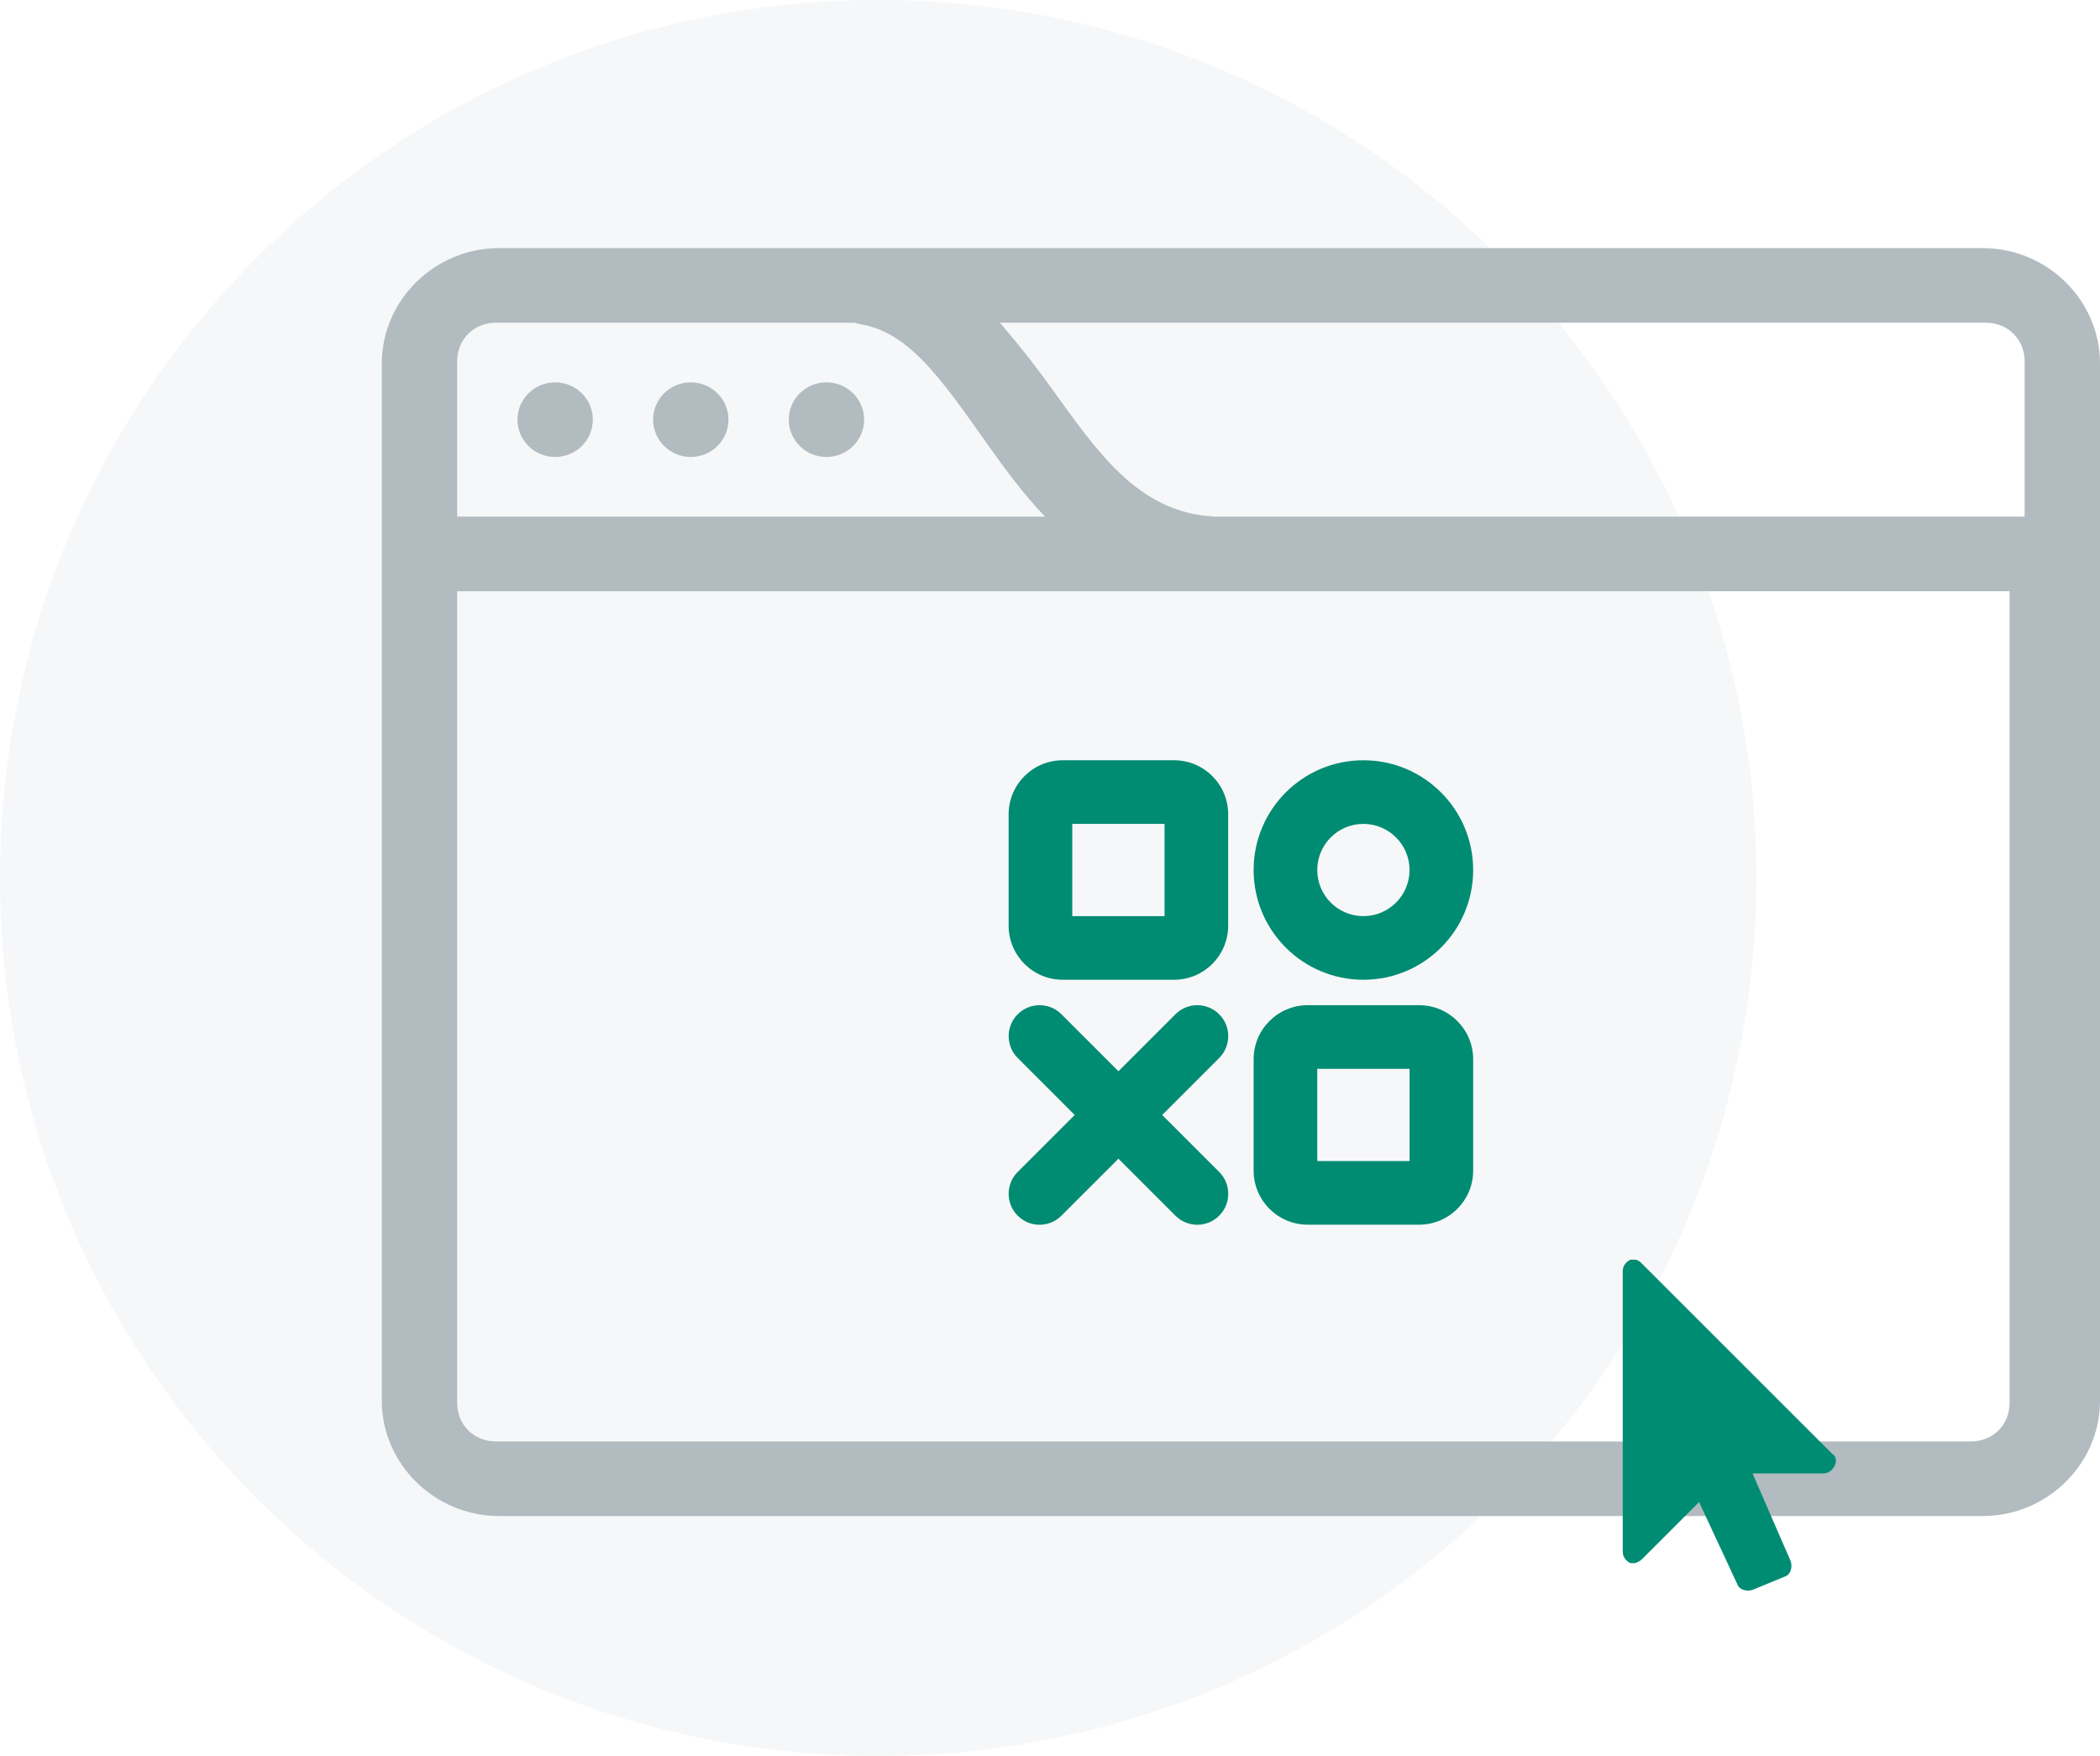
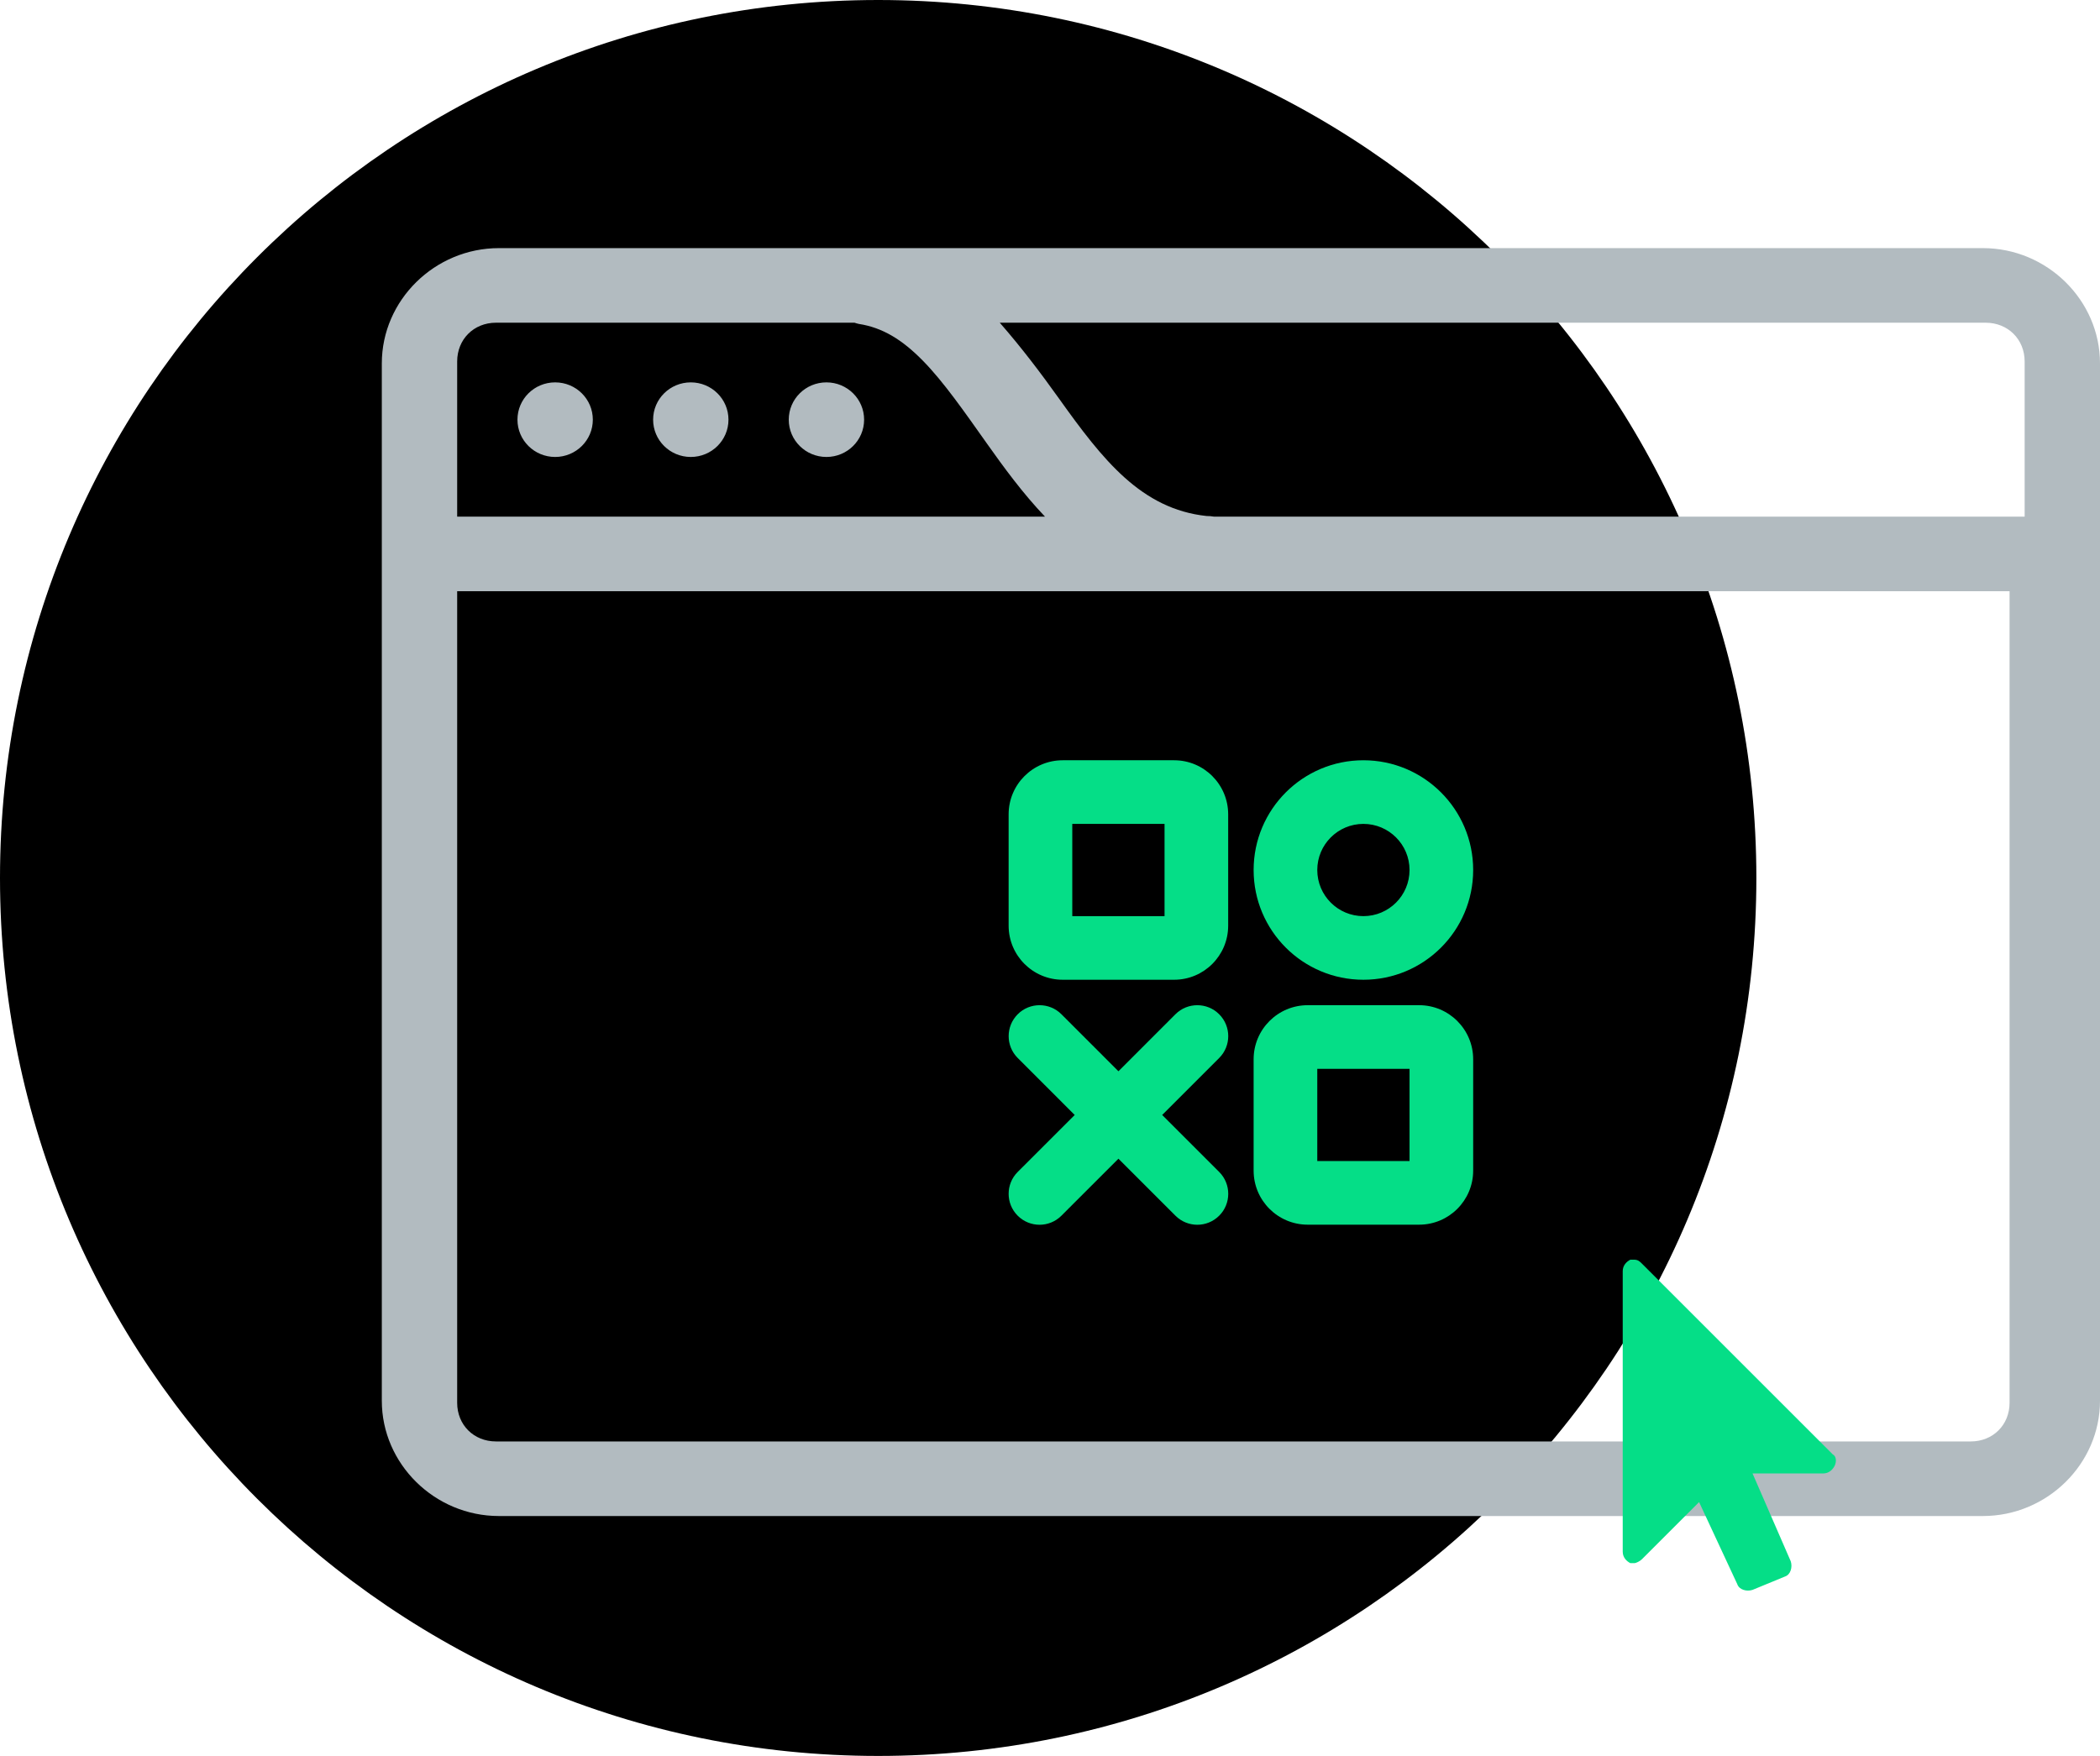
<svg xmlns="http://www.w3.org/2000/svg" width="110" height="92" viewBox="0 0 110 92" fill="none">
-   <path fill-rule="evenodd" clip-rule="evenodd" d="M46 0C71.405 0 92 20.595 92 46C92 71.406 71.405 92.001 46 92.001C20.595 92.001 0 71.406 0 46C0 20.595 20.595 0 46 0Z" fill="#F6F7F8" />
+   <path fill-rule="evenodd" clip-rule="evenodd" d="M46 0C71.405 0 92 20.595 92 46C92 71.406 71.405 92.001 46 92.001C20.595 92.001 0 71.406 0 46C0 20.595 20.595 0 46 0Z" fill="#000" />
  <path fill-rule="evenodd" clip-rule="evenodd" d="M26.136 13C22.773 13 20 15.729 20 19.039V73.392C20 76.702 22.773 79.431 26.136 79.431H103.864C107.227 79.431 110 76.702 110 73.392V19.039C110 15.729 107.227 13 103.864 13H26.136ZM25.98 16.908H44.76C44.831 16.932 44.907 16.955 44.982 16.971C46.229 17.162 47.262 17.797 48.35 18.908C49.438 20.019 50.511 21.567 51.687 23.226C52.584 24.492 53.565 25.837 54.737 27.068H23.947V18.94C23.947 17.777 24.817 16.908 25.981 16.908L25.98 16.908ZM52.368 16.908H104.008C105.178 16.908 106.053 17.777 106.053 18.94V27.068H63.585C63.457 27.044 63.329 27.036 63.201 27.036C59.782 26.667 57.769 24.103 55.468 20.877C54.522 19.551 53.491 18.19 52.369 16.908L52.368 16.908ZM29.079 20.034C27.988 20.034 27.105 20.908 27.105 21.988C27.105 23.068 27.988 23.942 29.079 23.942C30.17 23.942 31.053 23.068 31.053 21.988C31.053 20.908 30.17 20.034 29.079 20.034ZM36.184 20.034C35.093 20.034 34.211 20.908 34.211 21.988C34.211 23.068 35.093 23.942 36.184 23.942C37.275 23.942 38.158 23.068 38.158 21.988C38.158 20.908 37.275 20.034 36.184 20.034ZM43.289 20.034C42.199 20.034 41.316 20.908 41.316 21.988C41.316 23.068 42.199 23.942 43.289 23.942C44.38 23.942 45.263 23.068 45.263 21.988C45.263 20.908 44.38 20.034 43.289 20.034ZM23.947 30.976H105.263V73.498C105.263 74.657 104.394 75.523 103.23 75.523H25.98C24.817 75.523 23.947 74.657 23.947 73.498V30.976Z" fill="#B2BBC0" />
-   <path d="M96.1 76.8C96 77 95.8 77.2 95.5 77.2H91.8L93.8 81.8C93.9 82.1 93.8 82.5 93.5 82.6L91.8 83.3C91.5 83.4 91.1 83.3 91 83L89 78.7L86 81.7C85.9 81.8 85.7 81.9 85.6 81.9C85.5 81.9 85.4 81.9 85.4 81.9C85.2 81.8 85 81.6 85 81.3V66.6C85 66.3 85.2 66.1 85.4 66C85.5 66 85.6 66 85.6 66C85.8 66 85.9 66.1 86 66.2L96 76.2C96.2 76.3 96.2 76.6 96.1 76.8Z" fill="#008C73" />
-   <path fill-rule="evenodd" clip-rule="evenodd" d="M61.5 40.333H55.667C54.378 40.333 53.333 41.378 53.333 42.667V48.5C53.333 49.789 54.378 50.833 55.667 50.833H61.5C62.789 50.833 63.833 49.789 63.833 48.5V42.667C63.833 41.378 62.789 40.333 61.5 40.333ZM55.667 48.5V42.667H61.5V48.5H55.667Z" fill="#008C73" />
-   <path d="M55.667 42.667V42.167H55.167V42.667H55.667ZM55.667 48.5H55.167V49H55.667V48.5ZM61.5 42.667H62V42.167H61.5V42.667ZM61.5 48.5V49H62V48.5H61.5ZM55.667 40.833H61.5V39.833H55.667V40.833ZM53.833 42.667C53.833 41.654 54.654 40.833 55.667 40.833V39.833C54.102 39.833 52.833 41.102 52.833 42.667H53.833ZM53.833 48.5V42.667H52.833V48.5H53.833ZM55.667 50.333C54.654 50.333 53.833 49.512 53.833 48.5H52.833C52.833 50.065 54.102 51.333 55.667 51.333V50.333ZM61.5 50.333H55.667V51.333H61.5V50.333ZM63.333 48.5C63.333 49.512 62.512 50.333 61.5 50.333V51.333C63.065 51.333 64.333 50.065 64.333 48.5H63.333ZM63.333 42.667V48.5H64.333V42.667H63.333ZM61.5 40.833C62.512 40.833 63.333 41.654 63.333 42.667H64.333C64.333 41.102 63.065 39.833 61.5 39.833V40.833ZM55.167 42.667V48.5H56.167V42.667H55.167ZM61.5 42.167H55.667V43.167H61.5V42.167ZM62 48.5V42.667H61V48.5H62ZM55.667 49H61.5V48H55.667V49Z" fill="#008C73" />
-   <path fill-rule="evenodd" clip-rule="evenodd" d="M74.333 53.166H68.5C67.211 53.166 66.166 54.211 66.166 55.5V61.333C66.166 62.622 67.211 63.666 68.5 63.666H74.333C75.622 63.666 76.666 62.622 76.666 61.333V55.5C76.666 54.211 75.622 53.166 74.333 53.166ZM68.5 61.333V55.5H74.333V61.333H68.5Z" fill="#008C73" />
-   <path d="M68.5 55.5V55H68V55.5H68.5ZM68.5 61.333H68V61.833H68.5V61.333ZM74.333 55.5H74.833V55H74.333V55.5ZM74.333 61.333V61.833H74.833V61.333H74.333ZM68.5 53.666H74.333V52.666H68.5V53.666ZM66.666 55.5C66.666 54.487 67.487 53.666 68.5 53.666V52.666C66.935 52.666 65.666 53.935 65.666 55.5H66.666ZM66.666 61.333V55.5H65.666V61.333H66.666ZM68.5 63.166C67.487 63.166 66.666 62.346 66.666 61.333H65.666C65.666 62.898 66.935 64.166 68.5 64.166V63.166ZM74.333 63.166H68.5V64.166H74.333V63.166ZM76.166 61.333C76.166 62.346 75.346 63.166 74.333 63.166V64.166C75.898 64.166 77.166 62.898 77.166 61.333H76.166ZM76.166 55.5V61.333H77.166V55.5H76.166ZM74.333 53.666C75.346 53.666 76.166 54.487 76.166 55.5H77.166C77.166 53.935 75.898 52.666 74.333 52.666V53.666ZM68 55.5V61.333H69V55.5H68ZM74.333 55H68.5V56H74.333V55ZM74.833 61.333V55.5H73.833V61.333H74.833ZM68.5 61.833H74.333V60.833H68.5V61.833Z" fill="#008C73" />
-   <path fill-rule="evenodd" clip-rule="evenodd" d="M76.666 45.583C76.666 48.483 74.316 50.833 71.416 50.833C68.517 50.833 66.166 48.483 66.166 45.583C66.166 42.684 68.517 40.333 71.416 40.333C74.316 40.333 76.666 42.684 76.666 45.583ZM68.5 45.583C68.5 47.194 69.806 48.5 71.416 48.5C73.027 48.5 74.333 47.194 74.333 45.583C74.333 43.972 73.027 42.667 71.416 42.667C69.806 42.667 68.5 43.972 68.5 45.583Z" fill="#008C73" />
-   <path d="M71.416 51.333C74.592 51.333 77.166 48.759 77.166 45.583H76.166C76.166 48.207 74.04 50.333 71.416 50.333V51.333ZM65.666 45.583C65.666 48.759 68.241 51.333 71.416 51.333V50.333C68.793 50.333 66.666 48.207 66.666 45.583H65.666ZM71.416 39.833C68.241 39.833 65.666 42.408 65.666 45.583H66.666C66.666 42.96 68.793 40.833 71.416 40.833V39.833ZM77.166 45.583C77.166 42.408 74.592 39.833 71.416 39.833V40.833C74.04 40.833 76.166 42.96 76.166 45.583H77.166ZM71.416 48C70.082 48 69 46.918 69 45.583H68C68 47.47 69.529 49 71.416 49V48ZM73.833 45.583C73.833 46.918 72.751 48 71.416 48V49C73.303 49 74.833 47.47 74.833 45.583H73.833ZM71.416 43.167C72.751 43.167 73.833 44.249 73.833 45.583H74.833C74.833 43.696 73.303 42.167 71.416 42.167V43.167ZM69 45.583C69 44.249 70.082 43.167 71.416 43.167V42.167C69.529 42.167 68 43.696 68 45.583H69Z" fill="#008C73" />
-   <path fill-rule="evenodd" clip-rule="evenodd" d="M58.585 60.002L55.242 63.344C54.808 63.779 54.099 63.779 53.664 63.344L53.659 63.339C53.225 62.905 53.225 62.194 53.659 61.759L57.001 58.418L53.66 55.076C53.226 54.642 53.226 53.932 53.66 53.498L53.664 53.492C54.099 53.058 54.809 53.058 55.243 53.492L58.585 56.834L61.926 53.492C62.36 53.058 63.071 53.058 63.505 53.492L63.511 53.498C63.945 53.932 63.945 54.642 63.511 55.076L60.169 58.418L63.511 61.759C63.945 62.194 63.945 62.905 63.511 63.339L63.505 63.344C63.071 63.779 62.361 63.779 61.927 63.344L58.585 60.002Z" fill="#008C73" stroke="#008C73" />
+   <path d="M96.1 76.8C96 77 95.8 77.2 95.5 77.2H91.8L93.8 81.8C93.9 82.1 93.8 82.5 93.5 82.6L91.8 83.3C91.5 83.4 91.1 83.3 91 83L89 78.7L86 81.7C85.9 81.8 85.7 81.9 85.6 81.9C85.5 81.9 85.4 81.9 85.4 81.9C85.2 81.8 85 81.6 85 81.3V66.6C85 66.3 85.2 66.1 85.4 66C85.5 66 85.6 66 85.6 66C85.8 66 85.9 66.1 86 66.2L96 76.2C96.2 76.3 96.2 76.6 96.1 76.8Z" fill="#05de87" />
+   <path fill-rule="evenodd" clip-rule="evenodd" d="M61.5 40.333H55.667C54.378 40.333 53.333 41.378 53.333 42.667V48.5C53.333 49.789 54.378 50.833 55.667 50.833H61.5C62.789 50.833 63.833 49.789 63.833 48.5V42.667C63.833 41.378 62.789 40.333 61.5 40.333ZM55.667 48.5V42.667H61.5V48.5H55.667Z" fill="#05de87" />
+   <path d="M55.667 42.667V42.167H55.167V42.667H55.667ZM55.667 48.5H55.167V49H55.667V48.5ZM61.5 42.667H62V42.167H61.5V42.667ZM61.5 48.5V49H62V48.5H61.5ZM55.667 40.833H61.5V39.833H55.667V40.833ZM53.833 42.667C53.833 41.654 54.654 40.833 55.667 40.833V39.833C54.102 39.833 52.833 41.102 52.833 42.667H53.833ZM53.833 48.5V42.667H52.833V48.5H53.833ZM55.667 50.333C54.654 50.333 53.833 49.512 53.833 48.5H52.833C52.833 50.065 54.102 51.333 55.667 51.333V50.333ZM61.5 50.333H55.667V51.333H61.5V50.333ZM63.333 48.5C63.333 49.512 62.512 50.333 61.5 50.333V51.333C63.065 51.333 64.333 50.065 64.333 48.5H63.333ZM63.333 42.667V48.5H64.333V42.667H63.333ZM61.5 40.833C62.512 40.833 63.333 41.654 63.333 42.667H64.333C64.333 41.102 63.065 39.833 61.5 39.833V40.833ZM55.167 42.667V48.5H56.167V42.667H55.167ZM61.5 42.167H55.667V43.167H61.5V42.167ZM62 48.5V42.667H61V48.5H62ZM55.667 49H61.5V48H55.667V49Z" fill="#05de87" />
+   <path fill-rule="evenodd" clip-rule="evenodd" d="M74.333 53.166H68.5C67.211 53.166 66.166 54.211 66.166 55.5V61.333C66.166 62.622 67.211 63.666 68.5 63.666H74.333C75.622 63.666 76.666 62.622 76.666 61.333V55.5C76.666 54.211 75.622 53.166 74.333 53.166ZM68.5 61.333V55.5H74.333V61.333H68.5Z" fill="#05de87" />
+   <path d="M68.5 55.5V55H68V55.5H68.5ZM68.5 61.333H68V61.833H68.5V61.333ZM74.333 55.5H74.833V55H74.333V55.5ZM74.333 61.333V61.833H74.833V61.333H74.333ZM68.5 53.666H74.333V52.666H68.5V53.666ZM66.666 55.5C66.666 54.487 67.487 53.666 68.5 53.666V52.666C66.935 52.666 65.666 53.935 65.666 55.5H66.666ZM66.666 61.333V55.5H65.666V61.333H66.666ZM68.5 63.166C67.487 63.166 66.666 62.346 66.666 61.333H65.666C65.666 62.898 66.935 64.166 68.5 64.166V63.166ZM74.333 63.166H68.5V64.166H74.333V63.166ZM76.166 61.333C76.166 62.346 75.346 63.166 74.333 63.166V64.166C75.898 64.166 77.166 62.898 77.166 61.333H76.166ZM76.166 55.5V61.333H77.166V55.5H76.166ZM74.333 53.666C75.346 53.666 76.166 54.487 76.166 55.5H77.166C77.166 53.935 75.898 52.666 74.333 52.666V53.666ZM68 55.5V61.333H69V55.5H68ZM74.333 55H68.5V56H74.333V55ZM74.833 61.333V55.5H73.833V61.333H74.833ZM68.5 61.833H74.333V60.833H68.5V61.833Z" fill="#05de87" />
+   <path fill-rule="evenodd" clip-rule="evenodd" d="M76.666 45.583C76.666 48.483 74.316 50.833 71.416 50.833C68.517 50.833 66.166 48.483 66.166 45.583C66.166 42.684 68.517 40.333 71.416 40.333C74.316 40.333 76.666 42.684 76.666 45.583ZM68.5 45.583C68.5 47.194 69.806 48.5 71.416 48.5C73.027 48.5 74.333 47.194 74.333 45.583C74.333 43.972 73.027 42.667 71.416 42.667C69.806 42.667 68.5 43.972 68.5 45.583Z" fill="#05de87" />
+   <path d="M71.416 51.333C74.592 51.333 77.166 48.759 77.166 45.583H76.166C76.166 48.207 74.04 50.333 71.416 50.333V51.333ZM65.666 45.583C65.666 48.759 68.241 51.333 71.416 51.333V50.333C68.793 50.333 66.666 48.207 66.666 45.583H65.666ZM71.416 39.833C68.241 39.833 65.666 42.408 65.666 45.583H66.666C66.666 42.96 68.793 40.833 71.416 40.833V39.833ZM77.166 45.583C77.166 42.408 74.592 39.833 71.416 39.833V40.833C74.04 40.833 76.166 42.96 76.166 45.583H77.166ZM71.416 48C70.082 48 69 46.918 69 45.583H68C68 47.47 69.529 49 71.416 49V48ZM73.833 45.583C73.833 46.918 72.751 48 71.416 48V49C73.303 49 74.833 47.47 74.833 45.583H73.833ZM71.416 43.167C72.751 43.167 73.833 44.249 73.833 45.583H74.833C74.833 43.696 73.303 42.167 71.416 42.167V43.167ZM69 45.583C69 44.249 70.082 43.167 71.416 43.167V42.167C69.529 42.167 68 43.696 68 45.583H69Z" fill="#05de87" />
+   <path fill-rule="evenodd" clip-rule="evenodd" d="M58.585 60.002L55.242 63.344C54.808 63.779 54.099 63.779 53.664 63.344L53.659 63.339C53.225 62.905 53.225 62.194 53.659 61.759L57.001 58.418L53.66 55.076C53.226 54.642 53.226 53.932 53.66 53.498L53.664 53.492C54.099 53.058 54.809 53.058 55.243 53.492L58.585 56.834L61.926 53.492C62.36 53.058 63.071 53.058 63.505 53.492L63.511 53.498C63.945 53.932 63.945 54.642 63.511 55.076L60.169 58.418L63.511 61.759C63.945 62.194 63.945 62.905 63.511 63.339L63.505 63.344C63.071 63.779 62.361 63.779 61.927 63.344L58.585 60.002Z" fill="#05de87" stroke="#05de87" />
</svg>
